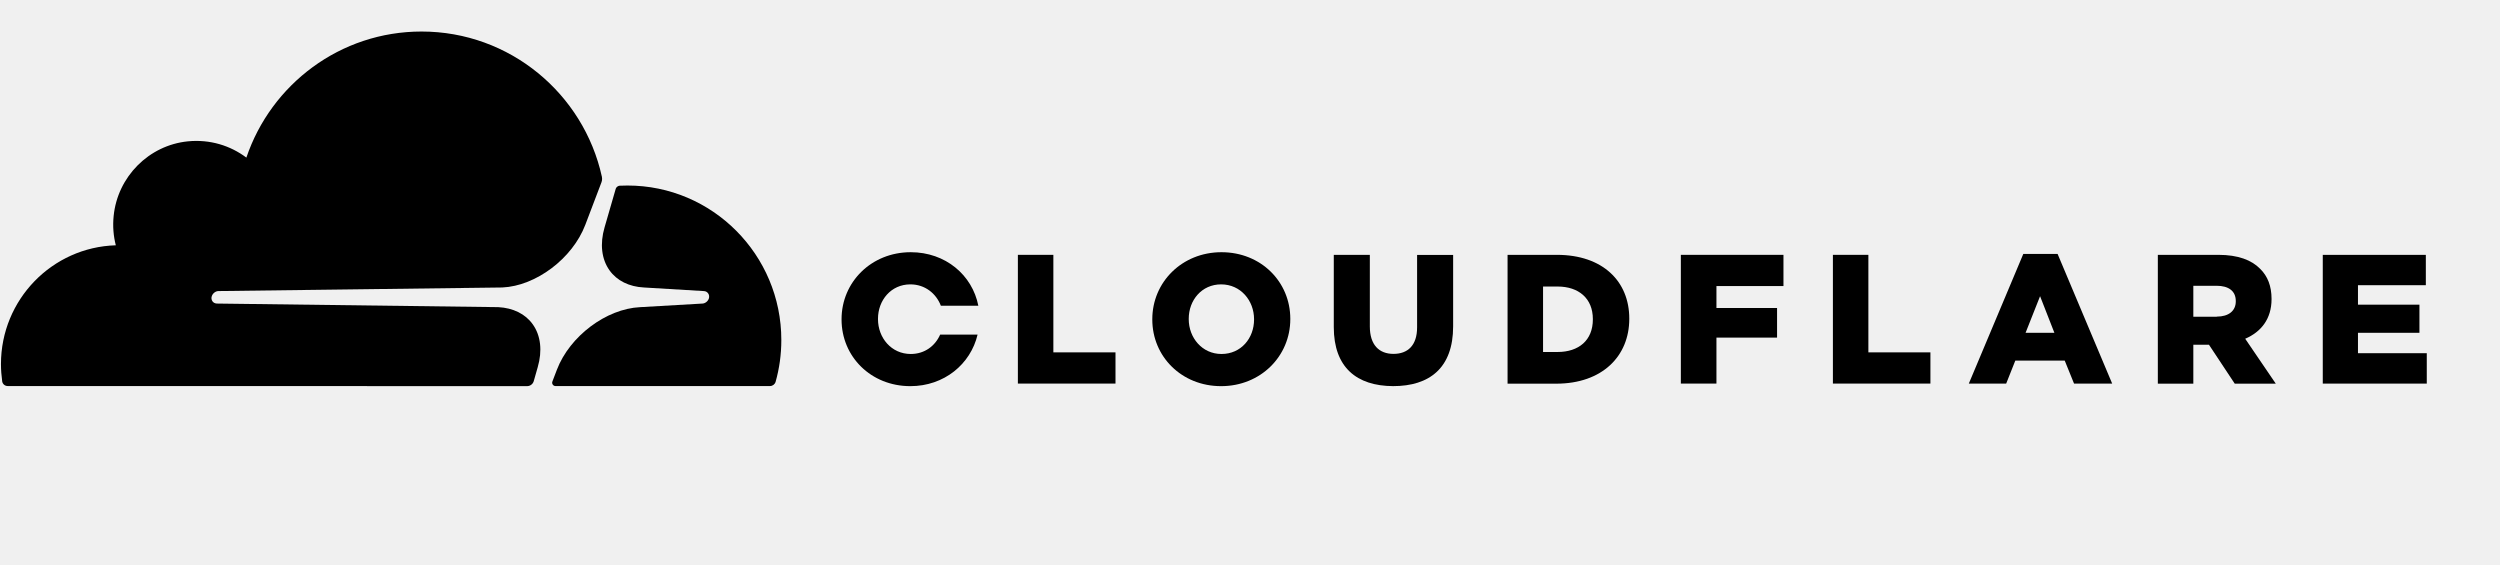
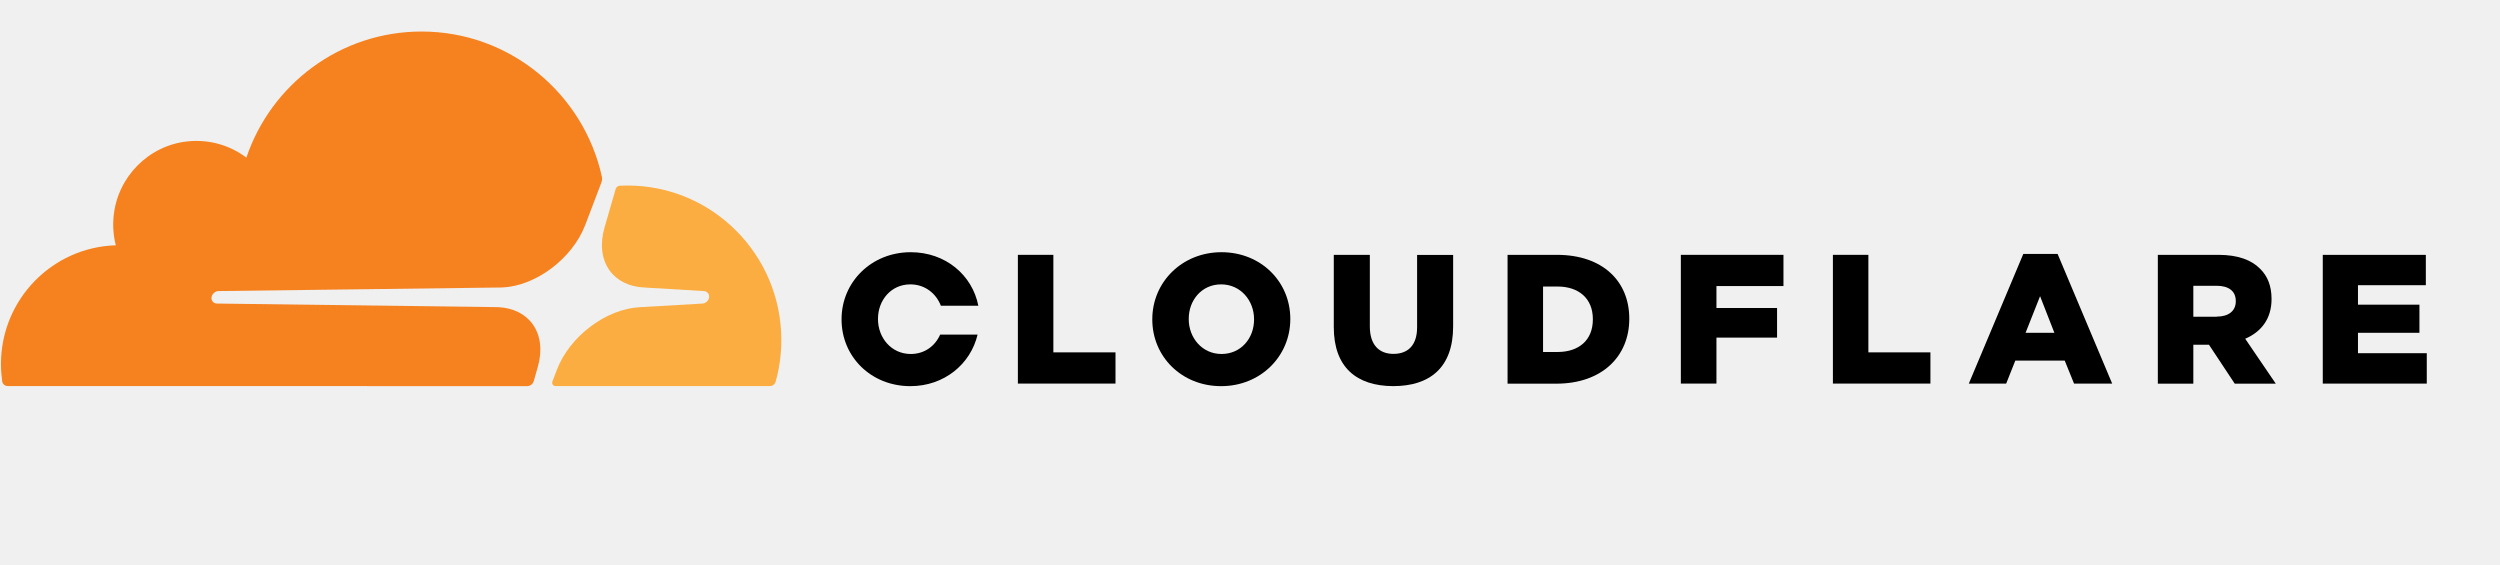
<svg xmlns="http://www.w3.org/2000/svg" width="239" height="54" viewBox="0 0 239 54" fill="none">
  <g clip-path="url(#clip0_1234_394)">
-     <path d="M51.027 36.435L51.405 35.105C51.864 33.532 51.693 32.067 50.928 31C50.226 30.014 49.056 29.436 47.634 29.363L20.727 29.02C20.547 29.011 20.394 28.929 20.304 28.794C20.214 28.658 20.187 28.477 20.25 28.305C20.34 28.043 20.601 27.835 20.871 27.826L48.021 27.483C51.243 27.338 54.726 24.707 55.95 21.506L57.497 17.436C57.542 17.328 57.56 17.21 57.56 17.093C57.56 17.029 57.551 16.966 57.542 16.903C55.797 8.955 48.732 3.014 40.3 3.014C32.525 3.014 25.919 8.059 23.553 15.067C22.023 13.919 20.07 13.304 17.964 13.512C14.229 13.883 11.233 16.903 10.864 20.655C10.765 21.632 10.846 22.563 11.071 23.45C4.978 23.631 0.092 28.649 0.092 34.807C0.092 35.368 0.137 35.91 0.209 36.453C0.245 36.715 0.47 36.905 0.731 36.905L50.397 36.914C50.406 36.914 50.406 36.914 50.415 36.914C50.694 36.905 50.946 36.715 51.027 36.435Z" fill="#000" />
-     <path d="M59.99 17.736C59.739 17.736 59.495 17.745 59.244 17.754C59.199 17.754 59.163 17.763 59.127 17.782C59.001 17.827 58.893 17.935 58.857 18.071L57.795 21.742C57.336 23.316 57.507 24.78 58.272 25.847C58.974 26.833 60.144 27.412 61.565 27.484L67.298 27.828C67.469 27.837 67.613 27.918 67.703 28.054C67.802 28.189 67.82 28.37 67.766 28.542C67.676 28.804 67.415 29.012 67.145 29.021L61.187 29.365C57.957 29.519 54.465 32.141 53.241 35.342L52.809 36.472C52.728 36.68 52.881 36.897 53.088 36.906C53.097 36.906 53.097 36.906 53.106 36.906H73.615C73.858 36.906 74.074 36.743 74.146 36.508C74.506 35.233 74.695 33.895 74.695 32.503C74.695 24.355 68.108 17.736 59.99 17.736Z" fill="#000" />
+     <path d="M51.027 36.435L51.405 35.105C51.864 33.532 51.693 32.067 50.928 31C50.226 30.014 49.056 29.436 47.634 29.363L20.727 29.02C20.547 29.011 20.394 28.929 20.304 28.794C20.214 28.658 20.187 28.477 20.25 28.305C20.34 28.043 20.601 27.835 20.871 27.826L48.021 27.483C51.243 27.338 54.726 24.707 55.95 21.506L57.497 17.436C57.542 17.328 57.56 17.21 57.56 17.093C57.56 17.029 57.551 16.966 57.542 16.903C55.797 8.955 48.732 3.014 40.3 3.014C32.525 3.014 25.919 8.059 23.553 15.067C22.023 13.919 20.07 13.304 17.964 13.512C14.229 13.883 11.233 16.903 10.864 20.655C10.765 21.632 10.846 22.563 11.071 23.45C4.978 23.631 0.092 28.649 0.092 34.807C0.092 35.368 0.137 35.91 0.209 36.453C0.245 36.715 0.47 36.905 0.731 36.905L50.397 36.914C50.406 36.914 50.406 36.914 50.415 36.914C50.694 36.905 50.946 36.715 51.027 36.435Z" fill="#F6821F" />
+     <path d="M59.99 17.736C59.739 17.736 59.495 17.745 59.244 17.754C59.199 17.754 59.163 17.763 59.127 17.782C59.001 17.827 58.893 17.935 58.857 18.071L57.795 21.742C57.336 23.316 57.507 24.78 58.272 25.847C58.974 26.833 60.144 27.412 61.565 27.484L67.298 27.828C67.469 27.837 67.613 27.918 67.703 28.054C67.802 28.189 67.82 28.37 67.766 28.542C67.676 28.804 67.415 29.012 67.145 29.021L61.187 29.365C57.957 29.519 54.465 32.141 53.241 35.342L52.809 36.472C52.728 36.68 52.881 36.897 53.088 36.906C53.097 36.906 53.097 36.906 53.106 36.906H73.615C73.858 36.906 74.074 36.743 74.146 36.508C74.506 35.233 74.695 33.895 74.695 32.503C74.695 24.355 68.108 17.736 59.99 17.736Z" fill="#FBAD41" />
    <path d="M97.309 24.363H100.701V33.686H106.641V36.67H97.309V24.363Z" fill="black" />
    <path d="M110.16 30.55V30.513C110.16 26.978 112.995 24.111 116.774 24.111C120.555 24.111 123.353 26.942 123.353 30.477V30.513C123.353 34.049 120.519 36.916 116.739 36.916C112.959 36.916 110.16 34.085 110.16 30.55ZM119.888 30.55V30.513C119.888 28.741 118.611 27.186 116.739 27.186C114.885 27.186 113.643 28.696 113.643 30.477V30.513C113.643 32.286 114.921 33.841 116.774 33.841C118.647 33.841 119.888 32.331 119.888 30.55Z" fill="black" />
    <path d="M127.51 31.272V24.363H130.956V31.208C130.956 32.981 131.847 33.831 133.215 33.831C134.582 33.831 135.474 33.026 135.474 31.299V24.372H138.92V31.199C138.92 35.178 136.662 36.914 133.179 36.914C129.696 36.896 127.51 35.124 127.51 31.272Z" fill="black" />
    <path d="M144.123 24.363H148.847C153.222 24.363 155.759 26.895 155.759 30.449V30.485C155.759 34.039 153.185 36.679 148.775 36.679H144.123V24.363ZM148.902 33.65C150.935 33.65 152.277 32.529 152.277 30.539V30.503C152.277 28.532 150.927 27.392 148.902 27.392H147.516V33.65H148.902Z" fill="black" />
    <path d="M160.689 24.363H170.499V27.347H164.092V29.445H169.887V32.275H164.092V36.67H160.689V24.363Z" fill="black" />
    <path d="M175.225 24.363H178.617V33.686H184.548V36.67H175.225V24.363Z" fill="black" />
    <path d="M193.429 24.273H196.705L201.924 36.671H198.279L197.388 34.473H192.664L191.791 36.671H188.219L193.429 24.273ZM196.399 31.815L195.031 28.315L193.645 31.815H196.399Z" fill="black" />
    <path d="M206.289 24.363H212.085C213.956 24.363 215.253 24.861 216.072 25.701C216.791 26.407 217.16 27.356 217.16 28.568V28.604C217.16 30.485 216.161 31.733 214.641 32.384L217.565 36.679H213.642L211.175 32.954H209.682V36.679H206.289V24.363ZM211.922 30.268C213.074 30.268 213.741 29.707 213.741 28.812V28.776C213.741 27.808 213.038 27.32 211.905 27.32H209.682V30.277H211.922V30.268Z" fill="black" />
    <path d="M222.057 24.363H231.91V27.266H225.422V29.129H231.298V31.814H225.422V33.767H232V36.67H222.057V24.363Z" fill="black" />
    <path d="M89.875 31.996C89.398 33.072 88.399 33.841 87.067 33.841C85.214 33.841 83.936 32.295 83.936 30.513V30.477C83.936 28.705 85.178 27.186 87.031 27.186C88.426 27.186 89.497 28.054 89.947 29.229H93.529C92.953 26.3 90.397 24.111 87.067 24.111C83.288 24.111 80.453 26.978 80.453 30.513V30.55C80.453 34.085 83.252 36.916 87.031 36.916C90.262 36.916 92.791 34.809 93.457 31.987H89.875V31.996Z" fill="black" />
  </g>
  <defs>
    <clipPath id="clip0_1234_394">
      <rect width="231.908" height="35.929" fill="white" transform="translate(0.0917969 2)" />
    </clipPath>
  </defs>
</svg>
